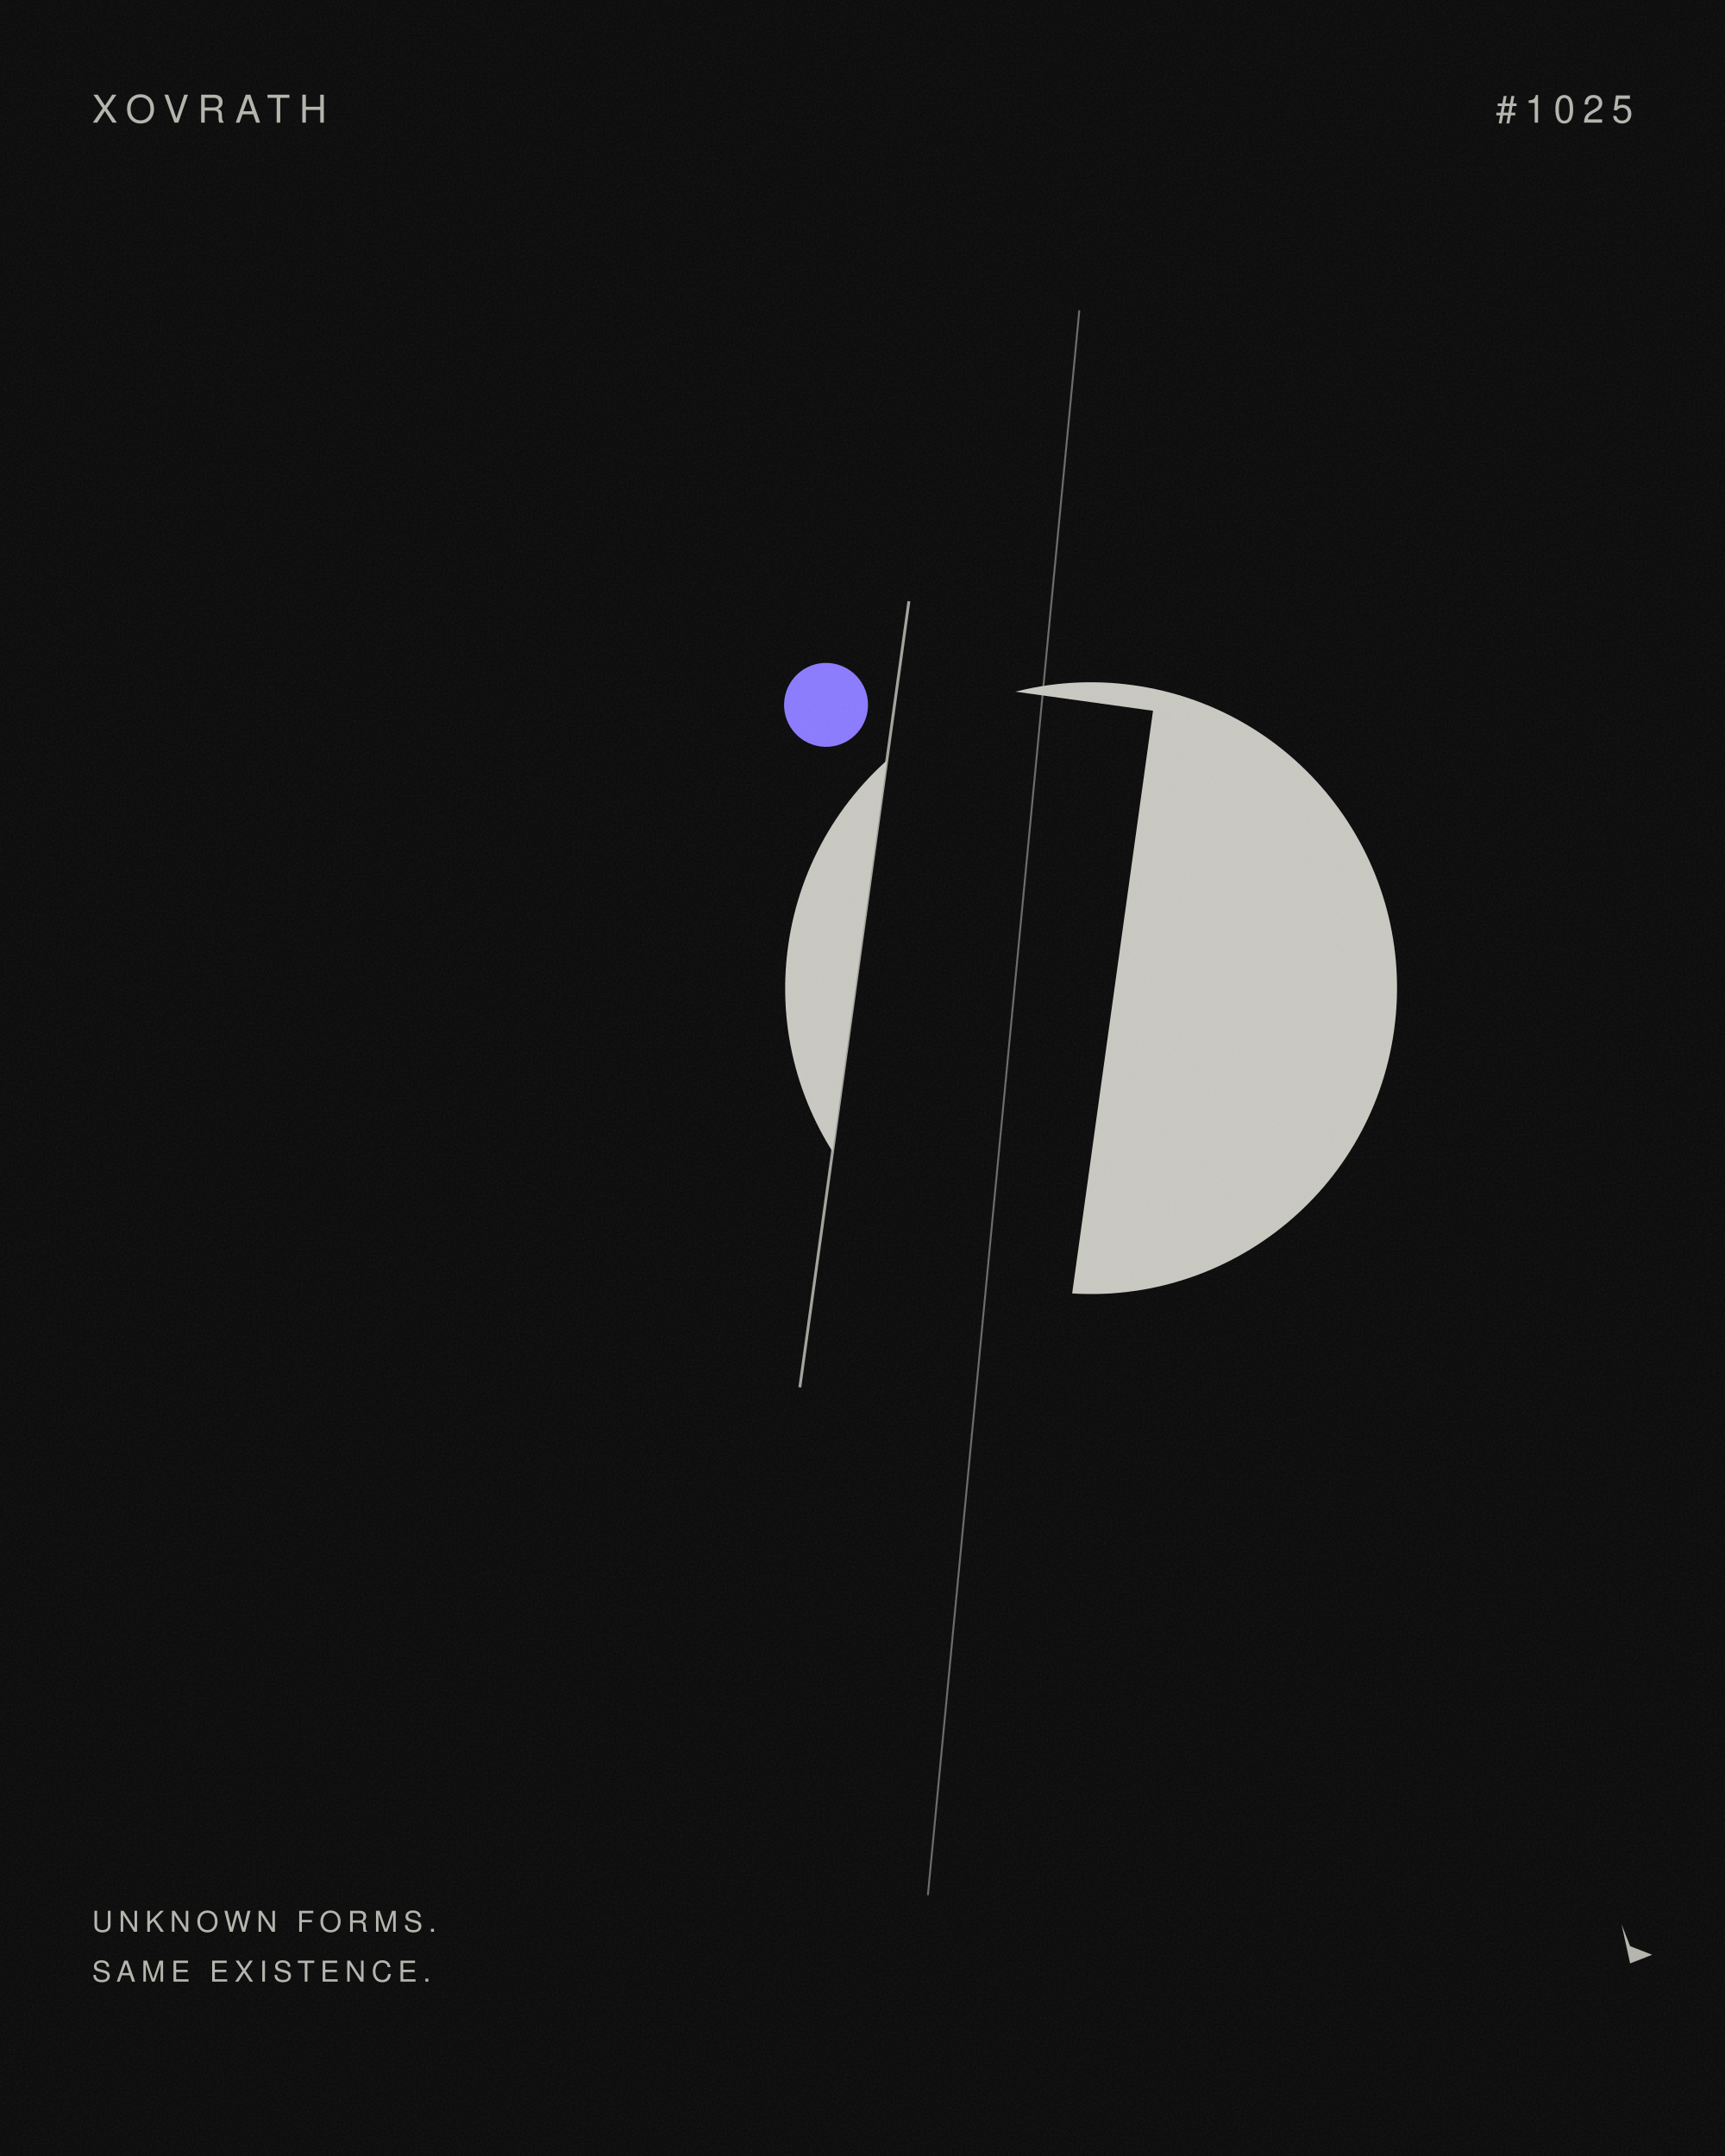
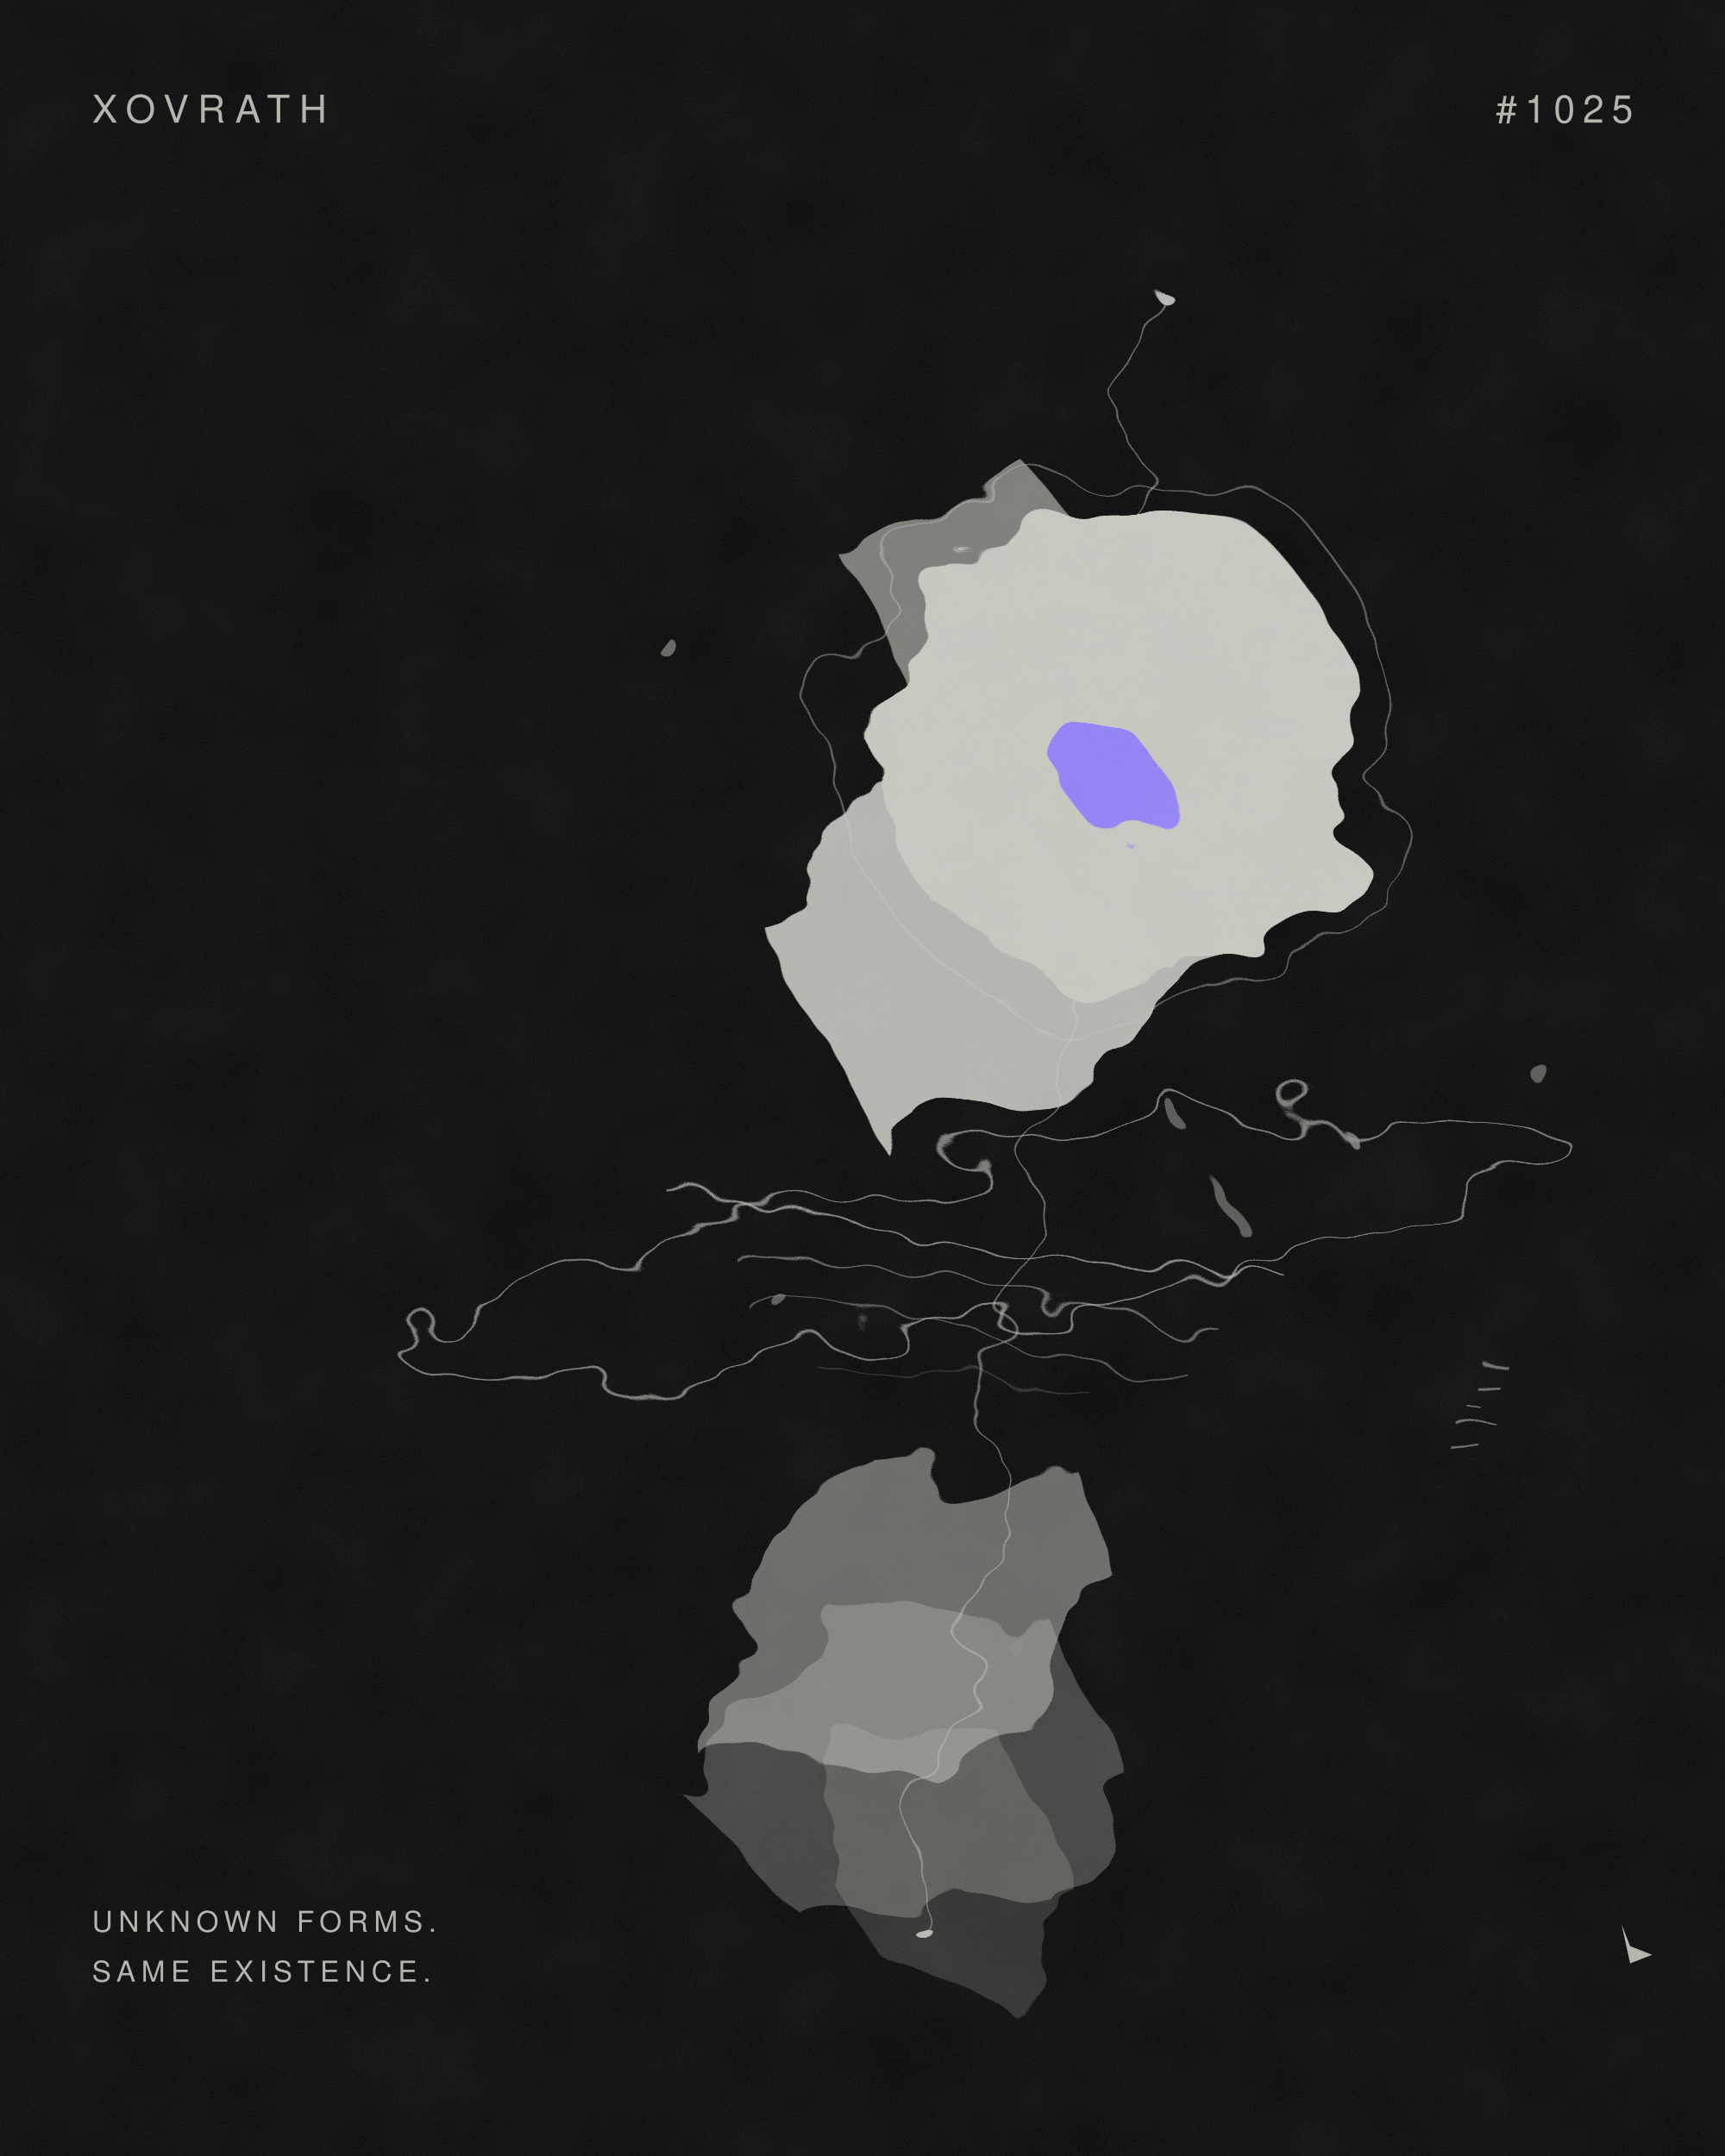
<svg xmlns="http://www.w3.org/2000/svg" viewBox="0 0 900 1125" width="900" height="1125">
+   <defs>
+     <filter id="warp" x="-20%" y="-20%" width="140%" height="140%">
+       <feTurbulence type="fractalNoise" baseFrequency="0.012 0.02" numOctaves="3" seed="55" result="n" />
+       <feDisplacementMap in="SourceGraphic" in2="n" scale="55" />
+     </filter>
+     <filter id="g">
+       <feTurbulence type="fractalNoise" baseFrequency="0.9" numOctaves="2" stitchTiles="stitch" />
+       <feColorMatrix type="saturate" values="0" />
+     </filter>
+     <filter id="g2">
+       <feTurbulence type="fractalNoise" baseFrequency="0.02" numOctaves="4" seed="3" stitchTiles="stitch" />
+       <feColorMatrix type="saturate" values="0" />
+     </filter>
+   </defs>
  <rect width="900" height="1125" fill="#0a0a0b" />
  <g transform="rotate(7.9 450 545)">
-     <circle cx="564.1" cy="499.5" r="159.6" fill="#c9c9c2" />
-     <rect x="442.2" y="351.7" width="134" height="414.1" fill="#0a0a0b" />
-     <line x1="442.2" y1="312.6" x2="442.2" y2="726.7" stroke="#c9c9c2" stroke-width="1.5" opacity="0.8" />
-     <line x1="509.4" y1="150" x2="544.8" y2="980" stroke="#c9c9c2" stroke-width="1" opacity="0.5" />
-     <circle cx="406.8" cy="372.1" r="21.9" fill="#8b7bff" />
+     <g filter="url(#warp)">
+       <circle cx="559.3" cy="369.5" r="127.5" fill="#c9c9c2" />
+       <circle cx="559.3" cy="369.5" r="147.5" fill="none" stroke="#c9c9c2" stroke-width="1" opacity="0.45" />
+       <line x1="545.8" y1="130" x2="545.8" y2="1000" stroke="#c9c9c2" stroke-width="1" opacity="0.5" />
+       <circle cx="545.8" cy="130" r="3.5" fill="#c9c9c2" opacity="0.9" />
+       <circle cx="545.8" cy="1000" r="4.1" fill="#c9c9c2" opacity="0.9" />
+       <polygon points="670.2,425.8 585.5,532.7 464.6,593.5 387.1,487.7 463.8,354.4 547.8,370" fill="#c9c9c2" fill-opacity="0.9" />
+       <polygon points="642.7,423.3 609.9,488.6 480.9,472.3 439.8,379 444.1,336.6 559.2,368.1" fill="#c9c9c2" fill-opacity="0.8" />
+       <polygon points="588.7,307.7 548.6,385.3 481.9,425.6 410.6,301.7 490.4,232 527,262.6" fill="#c9c9c2" fill-opacity="0.6" />
+       <polygon points="624.5,808.4 591.3,749.6 482.4,754.7 429.6,845.5 415.1,922.1 553.7,932.7" fill="#c9c9c2" fill-opacity="0.5" />
+       <polygon points="640.1,905.4 594.4,835.2 471.6,836.8 410.1,944.8 475,993.4 613.1,977.1" fill="#c9c9c2" fill-opacity="0.3" />
+       <polygon points="619.7,966.5 570.4,891 494.6,899.1 482.9,968.6 525.5,1015.6 602,1039.8" fill="#c9c9c2" fill-opacity="0.2" />
+       <line x1="362.3" y1="637.7" x2="687.9" y2="637.7" stroke="#c9c9c2" stroke-width="1" opacity="0.7" />
+       <line x1="398.7" y1="663.7" x2="651.5" y2="663.7" stroke="#c9c9c2" stroke-width="1" opacity="0.5" />
+       <line x1="411.2" y1="689.7" x2="639" y2="689.7" stroke="#c9c9c2" stroke-width="1" opacity="0.4" />
+       <line x1="451.1" y1="715.7" x2="599" y2="715.7" stroke="#c9c9c2" stroke-width="1" opacity="0.2" />
+       <ellipse cx="525.1" cy="639.7" rx="309" ry="43.3" fill="none" stroke="#c9c9c2" stroke-width="1.2" opacity="0.6" transform="rotate(-18.4 525.1 639.7)" />
+       <line x1="793.5" y1="665.6" x2="806.8" y2="665.6" stroke="#8f8f88" stroke-width="1.5" opacity="0.75" />
+       <line x1="793.5" y1="679.6" x2="806.9" y2="679.6" stroke="#8f8f88" stroke-width="1.5" opacity="0.75" />
+       <line x1="793.5" y1="693.6" x2="800.7" y2="693.6" stroke="#8f8f88" stroke-width="1.5" opacity="0.75" />
+       <line x1="793.5" y1="707.6" x2="816.2" y2="707.6" stroke="#8f8f88" stroke-width="1.5" opacity="0.75" />
+       <line x1="793.5" y1="721.6" x2="811" y2="721.6" stroke="#8f8f88" stroke-width="1.5" opacity="0.75" />
+       <circle cx="698.2" cy="546.8" r="2.5" fill="#8f8f88" opacity="0.8" />
+       <circle cx="568" cy="840.7" r="3.9" fill="#8f8f88" opacity="0.5" />
+       <circle cx="652" cy="603.8" r="3.5" fill="#8f8f88" opacity="0.6" />
+       <circle cx="434.1" cy="692.1" r="4.1" fill="#8f8f88" opacity="0.6" />
+       <circle cx="316.8" cy="349.8" r="4.9" fill="#8f8f88" opacity="0.7" />
+       <circle cx="627.4" cy="570.8" r="3.5" fill="#8f8f88" opacity="0.6" />
+       <circle cx="791" cy="500.5" r="4.9" fill="#8f8f88" opacity="0.6" />
+       <circle cx="567" cy="397.2" r="23.8" fill="#8b7bff" fill-opacity="0.9" />
+     </g>
  </g>
-   <filter id="g">
-     <feTurbulence type="fractalNoise" baseFrequency="0.9" numOctaves="2" stitchTiles="stitch" />
-     <feColorMatrix type="saturate" values="0" />
-   </filter>
-   <rect width="900" height="1125" filter="url(#g)" opacity="0.06" />
+   <rect width="900" height="1125" filter="url(#g)" opacity="0.07" />
+   <rect width="900" height="1125" filter="url(#g2)" opacity="0.06" />
  <text x="48" y="64" font-family="Helvetica, Arial, sans-serif" font-size="20" letter-spacing="5" fill="#b5b5ae">XOVRATH</text>
  <text x="852" y="64" text-anchor="end" font-family="Helvetica, Arial, sans-serif" font-size="20" letter-spacing="4" fill="#b5b5ae">#1025</text>
  <text x="48" y="1008" font-family="Helvetica, Arial, sans-serif" font-size="15" letter-spacing="3" fill="#b5b5ae">UNKNOWN FORMS.</text>
  <text x="48" y="1034" font-family="Helvetica, Arial, sans-serif" font-size="15" letter-spacing="3" fill="#b5b5ae">SAME EXISTENCE.</text>
  <path d="M 846 1004 L 850.5 1015.5 L 862 1020 L 850.5 1024.5 Z" fill="#b5b5ae" />
</svg>
